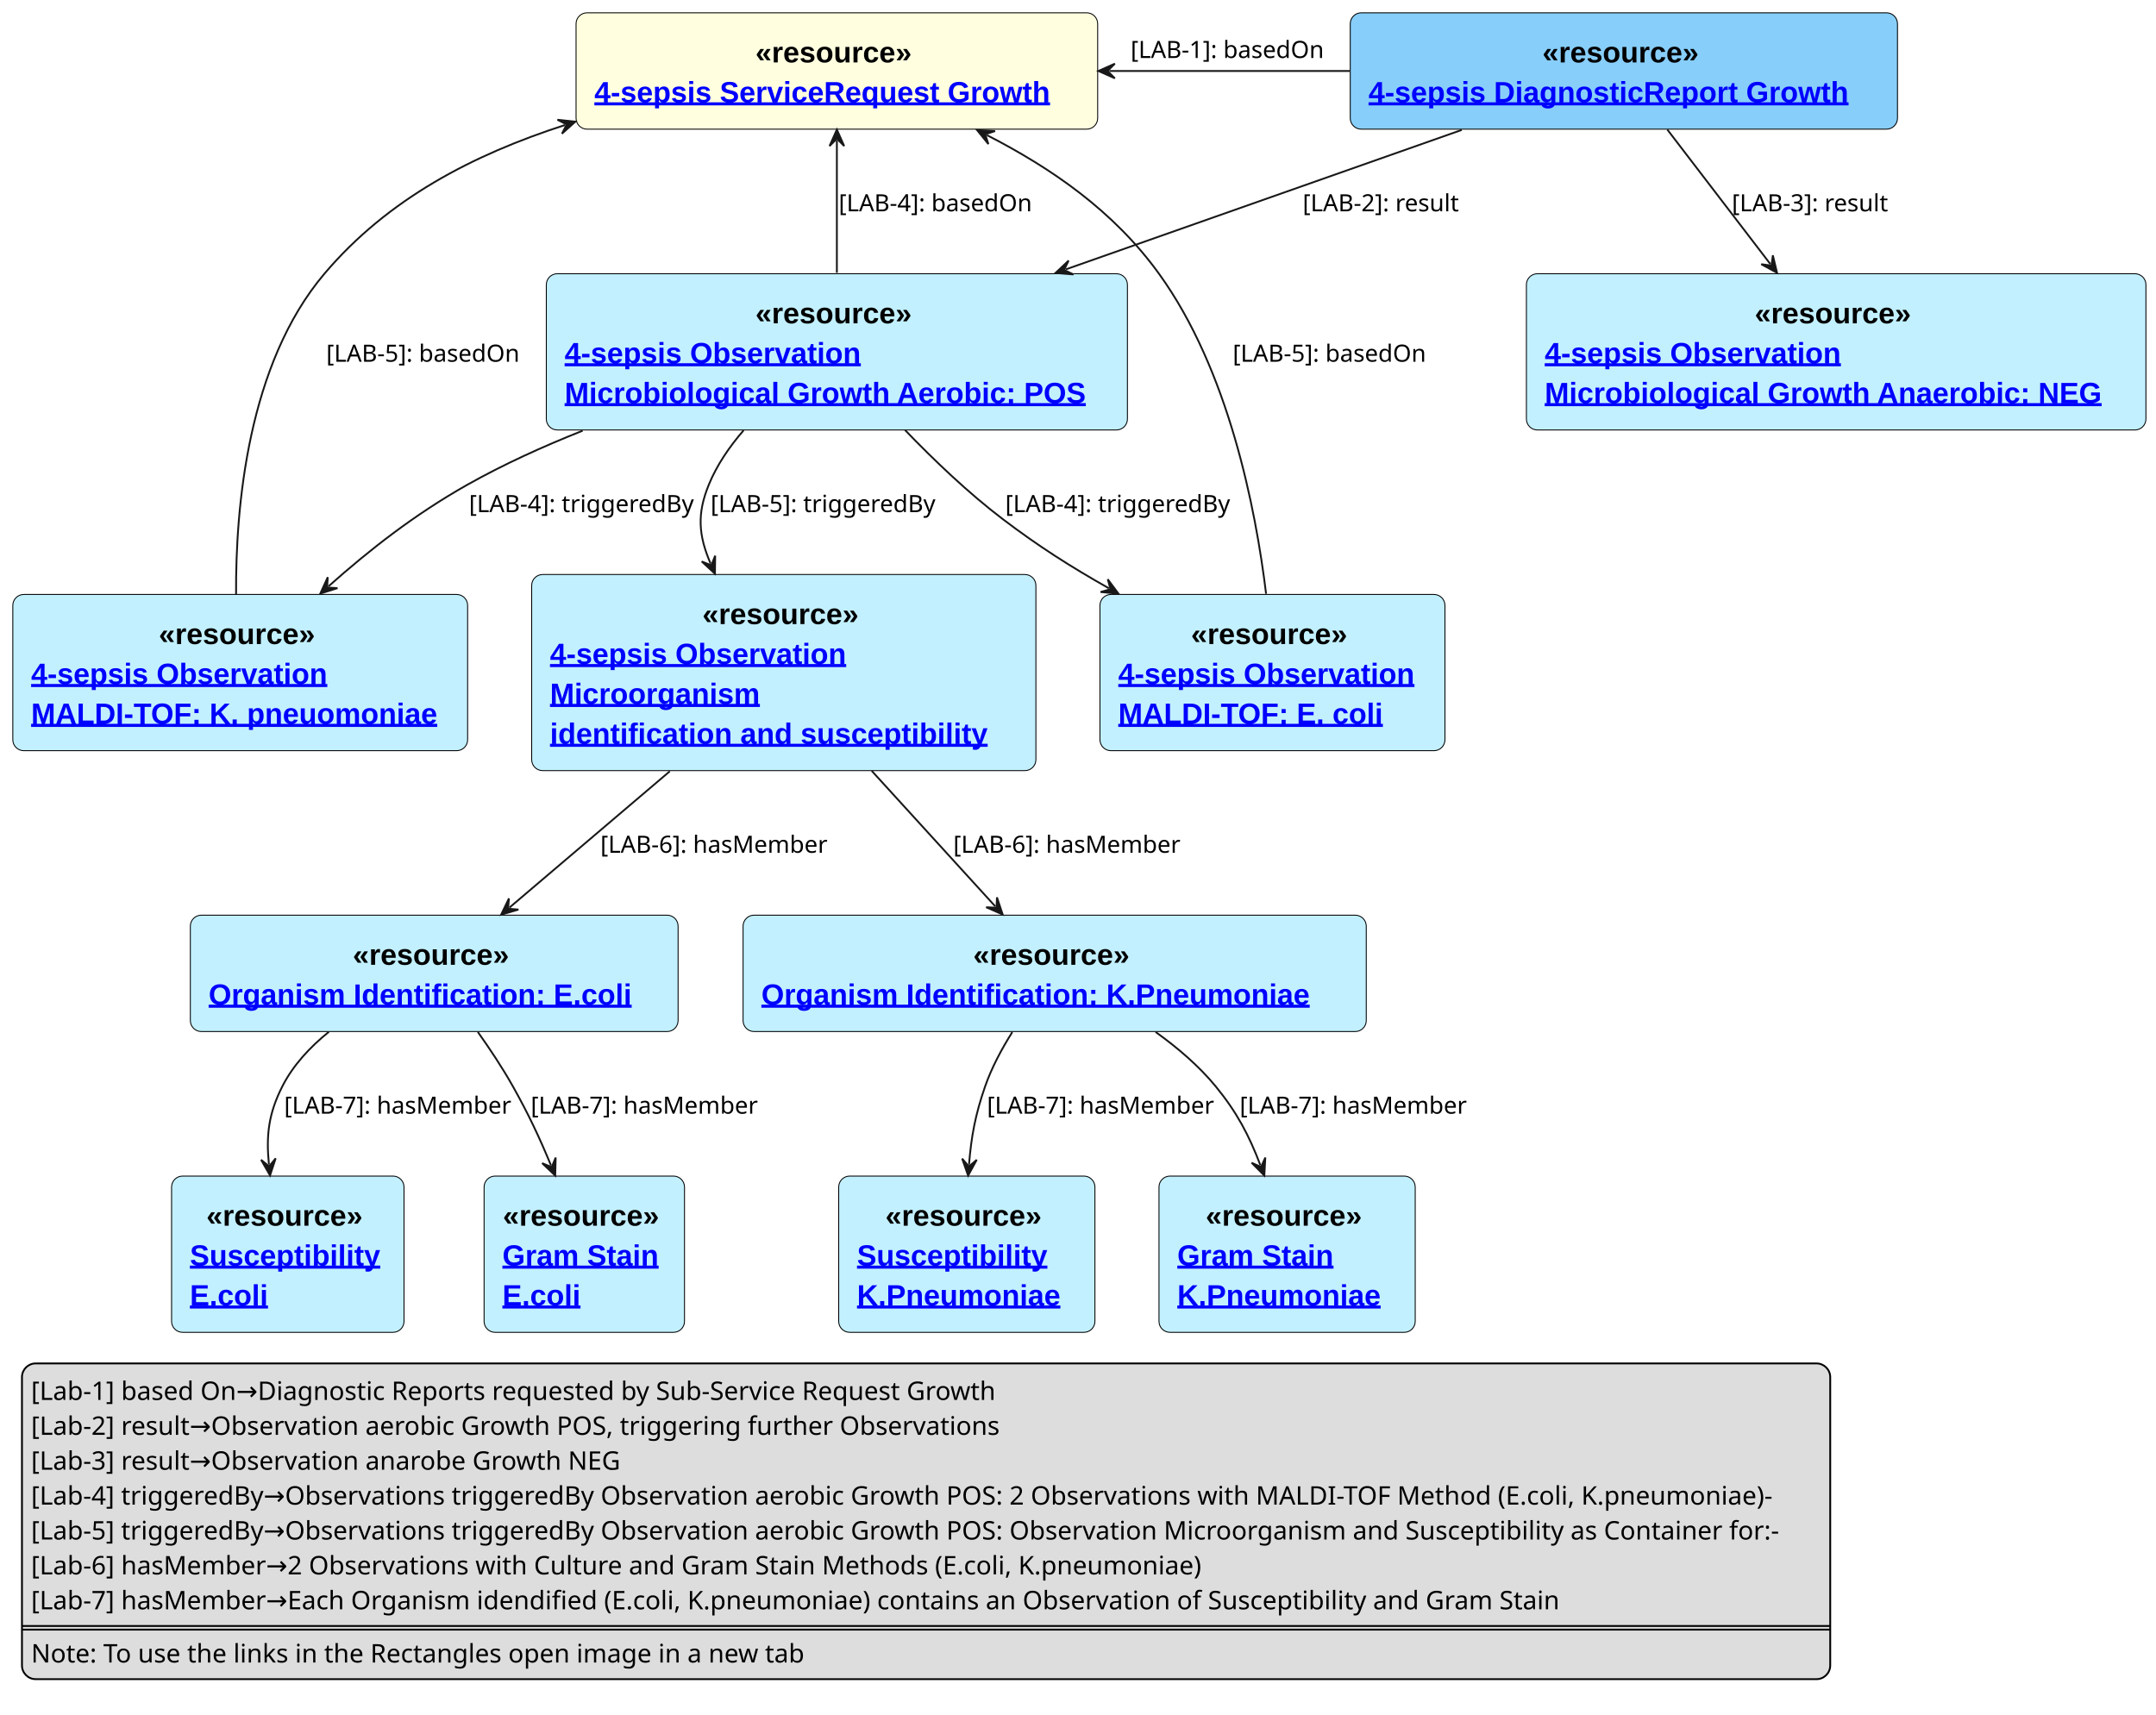
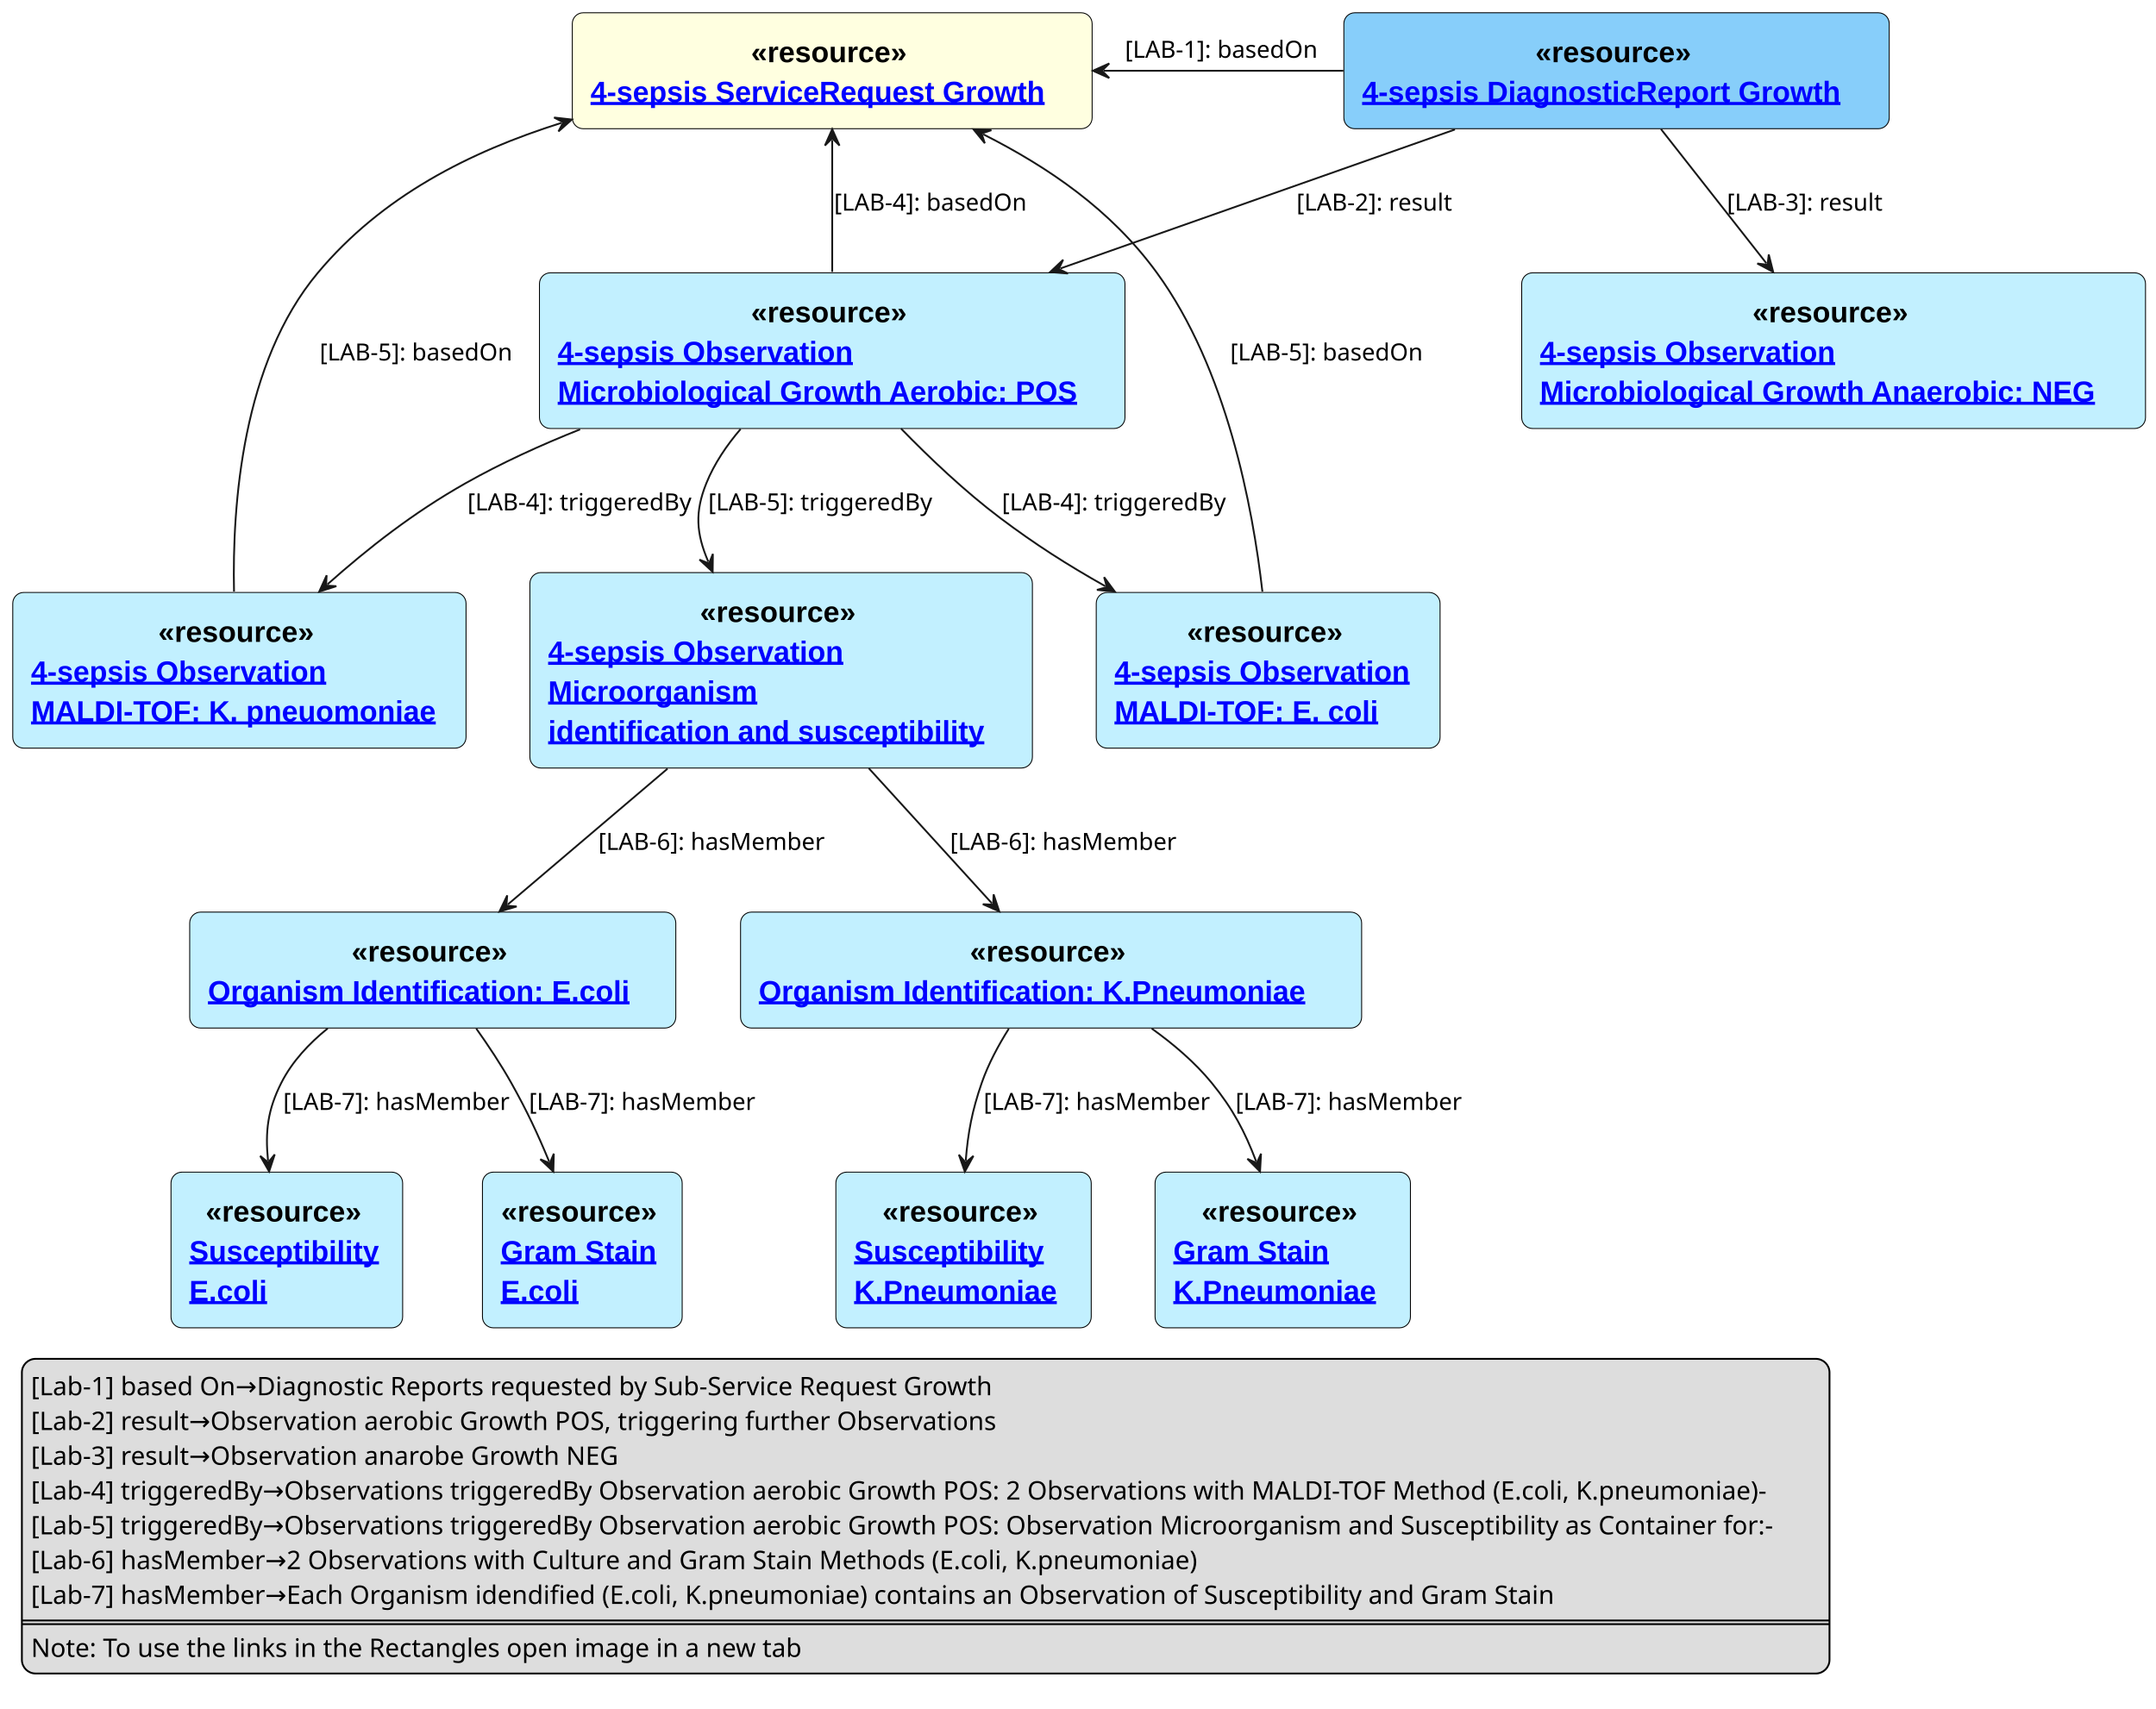
- <svg xmlns="http://www.w3.org/2000/svg" xmlns:xlink="http://www.w3.org/1999/xlink" contentStyleType="text/css" height="937px" preserveAspectRatio="none" style="width:1178px;height:937px;background:#FFFFFF;" version="1.1" viewBox="0 0 1178 937" width="1178px" zoomAndPan="magnify">
+ <svg xmlns="http://www.w3.org/2000/svg" xmlns:xlink="http://www.w3.org/1999/xlink" contentStyleType="text/css" height="937px" preserveAspectRatio="none" style="width:1182px;height:937px;background:#FFFFFF;" version="1.1" viewBox="0 0 1182 937" width="1182px" zoomAndPan="magnify">
  <defs />
  <g>
    <g id="elem_SRG">
-       <rect fill="#FFFFE0" height="63.584" rx="6" ry="6" style="stroke:#000000;stroke-width:0.5;" width="285" x="314.75" y="7" />
-       <text fill="#000000" font-family="Arial" font-size="16" font-weight="bold" lengthAdjust="spacing" textLength="89" x="412.75" y="34.104">«resource»</text>
+       <rect fill="#FFFFE0" height="63.584" rx="6" ry="6" style="stroke:#000000;stroke-width:0.5;" width="285" x="313.75" y="7" />
+       <text fill="#000000" font-family="Arial" font-size="16" font-weight="bold" lengthAdjust="spacing" textLength="89" x="411.75" y="34.104">«resource»</text>
      <a href="ServiceRequest-4-sepsis-ServiceRequestGrowth.html" target="_top" title="ServiceRequest-4-sepsis-ServiceRequestGrowth.html" xlink:actuate="onRequest" xlink:href="ServiceRequest-4-sepsis-ServiceRequestGrowth.html" xlink:show="new" xlink:title="ServiceRequest-4-sepsis-ServiceRequestGrowth.html" xlink:type="simple">
-         <text fill="#0000FF" font-family="Arial" font-size="16" font-weight="bold" lengthAdjust="spacing" text-decoration="underline" textLength="257" x="324.75" y="55.896">4-sepsis ServiceRequest Growth</text>
-       </a>
-       <text fill="#000000" font-family="Arial" font-size="16" font-weight="bold" lengthAdjust="spacing" textLength="4" x="585.75" y="55.896"> </text>
+         <text fill="#0000FF" font-family="Arial" font-size="16" font-weight="bold" lengthAdjust="spacing" text-decoration="underline" textLength="257" x="323.75" y="55.896">4-sepsis ServiceRequest Growth</text>
+       </a>
+       <text fill="#000000" font-family="Arial" font-size="16" font-weight="bold" lengthAdjust="spacing" textLength="4" x="584.75" y="55.896"> </text>
    </g>
    <g id="elem_DRG">
-       <rect fill="#87CEFA" height="63.584" rx="6" ry="6" style="stroke:#000000;stroke-width:0.5;" width="299" x="737.75" y="7" />
-       <text fill="#000000" font-family="Arial" font-size="16" font-weight="bold" lengthAdjust="spacing" textLength="89" x="842.75" y="34.104">«resource»</text>
+       <rect fill="#87CEFA" height="63.584" rx="6" ry="6" style="stroke:#000000;stroke-width:0.5;" width="299" x="736.75" y="7" />
+       <text fill="#000000" font-family="Arial" font-size="16" font-weight="bold" lengthAdjust="spacing" textLength="89" x="841.75" y="34.104">«resource»</text>
      <a href="DiagnosticReport-4-sepsis-DiagnosticReport.html" target="_top" title="DiagnosticReport-4-sepsis-DiagnosticReport.html" xlink:actuate="onRequest" xlink:href="DiagnosticReport-4-sepsis-DiagnosticReport.html" xlink:show="new" xlink:title="DiagnosticReport-4-sepsis-DiagnosticReport.html" xlink:type="simple">
-         <text fill="#0000FF" font-family="Arial" font-size="16" font-weight="bold" lengthAdjust="spacing" text-decoration="underline" textLength="275" x="747.75" y="55.896">4-sepsis DiagnosticReport Growth</text>
+         <text fill="#0000FF" font-family="Arial" font-size="16" font-weight="bold" lengthAdjust="spacing" text-decoration="underline" textLength="275" x="746.75" y="55.896">4-sepsis DiagnosticReport Growth</text>
      </a>
    </g>
    <g id="elem_OMA">
-       <rect fill="#C2F0FF" height="85.376" rx="6" ry="6" style="stroke:#000000;stroke-width:0.5;" width="317.5" x="298.5" y="149.59" />
-       <text fill="#000000" font-family="Arial" font-size="16" font-weight="bold" lengthAdjust="spacing" textLength="89" x="412.75" y="176.694">«resource»</text>
-       <a href="Observation-observationMicrobiolGrowthAerobic.html" target="_top" title="Observation-observationMicrobiolGrowthAerobic.html" xlink:actuate="onRequest" xlink:href="Observation-observationMicrobiolGrowthAerobic.html" xlink:show="new" xlink:title="Observation-observationMicrobiolGrowthAerobic.html" xlink:type="simple">
-         <text fill="#0000FF" font-family="Arial" font-size="16" font-weight="bold" lengthAdjust="spacing" text-decoration="underline" textLength="168.5" x="308.5" y="198.486">4-sepsis Observation</text>
-       </a>
-       <a href="Observation-observationMicrobiolGrowthAerobic.html" target="_top" title="Observation-observationMicrobiolGrowthAerobic.html" xlink:actuate="onRequest" xlink:href="Observation-observationMicrobiolGrowthAerobic.html" xlink:show="new" xlink:title="Observation-observationMicrobiolGrowthAerobic.html" xlink:type="simple">
-         <text fill="#0000FF" font-family="Arial" font-size="16" font-weight="bold" lengthAdjust="spacing" text-decoration="underline" textLength="293.5" x="308.5" y="220.278">Microbiological Growth Aerobic: POS</text>
+       <rect fill="#C2F0FF" height="85.376" rx="6" ry="6" style="stroke:#000000;stroke-width:0.5;" width="321" x="295.75" y="149.59" />
+       <text fill="#000000" font-family="Arial" font-size="16" font-weight="bold" lengthAdjust="spacing" textLength="89" x="411.75" y="176.694">«resource»</text>
+       <a href="Observation-ObservationMicrobiolGrowthAerobic.html" target="_top" title="Observation-ObservationMicrobiolGrowthAerobic.html" xlink:actuate="onRequest" xlink:href="Observation-ObservationMicrobiolGrowthAerobic.html" xlink:show="new" xlink:title="Observation-ObservationMicrobiolGrowthAerobic.html" xlink:type="simple">
+         <text fill="#0000FF" font-family="Arial" font-size="16" font-weight="bold" lengthAdjust="spacing" text-decoration="underline" textLength="168.5" x="305.75" y="198.486">4-sepsis Observation</text>
+       </a>
+       <a href="Observation-ObservationMicrobiolGrowthAerobic.html" target="_top" title="Observation-ObservationMicrobiolGrowthAerobic.html" xlink:actuate="onRequest" xlink:href="Observation-ObservationMicrobiolGrowthAerobic.html" xlink:show="new" xlink:title="Observation-ObservationMicrobiolGrowthAerobic.html" xlink:type="simple">
+         <text fill="#0000FF" font-family="Arial" font-size="16" font-weight="bold" lengthAdjust="spacing" text-decoration="underline" textLength="297" x="305.75" y="220.278">Microbiological Growth Aerobic: POS</text>
      </a>
    </g>
    <g id="elem_OMANA">
-       <rect fill="#C2F0FF" height="85.376" rx="6" ry="6" style="stroke:#000000;stroke-width:0.5;" width="338.5" x="834" y="149.59" />
-       <text fill="#000000" font-family="Arial" font-size="16" font-weight="bold" lengthAdjust="spacing" textLength="89" x="958.75" y="176.694">«resource»</text>
-       <a href="Observation-observationMicrobiolGrowthAnaerobic.html" target="_top" title="Observation-observationMicrobiolGrowthAnaerobic.html" xlink:actuate="onRequest" xlink:href="Observation-observationMicrobiolGrowthAnaerobic.html" xlink:show="new" xlink:title="Observation-observationMicrobiolGrowthAnaerobic.html" xlink:type="simple">
-         <text fill="#0000FF" font-family="Arial" font-size="16" font-weight="bold" lengthAdjust="spacing" text-decoration="underline" textLength="168.5" x="844" y="198.486">4-sepsis Observation</text>
-       </a>
-       <a href="Observation-observationMicrobiolGrowthAnaerobic.html" target="_top" title="Observation-observationMicrobiolGrowthAnaerobic.html" xlink:actuate="onRequest" xlink:href="Observation-observationMicrobiolGrowthAnaerobic.html" xlink:show="new" xlink:title="Observation-observationMicrobiolGrowthAnaerobic.html" xlink:type="simple">
-         <text fill="#0000FF" font-family="Arial" font-size="16" font-weight="bold" lengthAdjust="spacing" text-decoration="underline" textLength="314.5" x="844" y="220.278">Microbiological Growth Anaerobic: NEG</text>
+       <rect fill="#C2F0FF" height="85.376" rx="6" ry="6" style="stroke:#000000;stroke-width:0.5;" width="342" x="834.25" y="149.59" />
+       <text fill="#000000" font-family="Arial" font-size="16" font-weight="bold" lengthAdjust="spacing" textLength="89" x="960.75" y="176.694">«resource»</text>
+       <a href="Observation-ObservationMicrobiolGrowthAnaerobic.html" target="_top" title="Observation-ObservationMicrobiolGrowthAnaerobic.html" xlink:actuate="onRequest" xlink:href="Observation-ObservationMicrobiolGrowthAnaerobic.html" xlink:show="new" xlink:title="Observation-ObservationMicrobiolGrowthAnaerobic.html" xlink:type="simple">
+         <text fill="#0000FF" font-family="Arial" font-size="16" font-weight="bold" lengthAdjust="spacing" text-decoration="underline" textLength="168.5" x="844.25" y="198.486">4-sepsis Observation</text>
+       </a>
+       <a href="Observation-ObservationMicrobiolGrowthAnaerobic.html" target="_top" title="Observation-ObservationMicrobiolGrowthAnaerobic.html" xlink:actuate="onRequest" xlink:href="Observation-ObservationMicrobiolGrowthAnaerobic.html" xlink:show="new" xlink:title="Observation-ObservationMicrobiolGrowthAnaerobic.html" xlink:type="simple">
+         <text fill="#0000FF" font-family="Arial" font-size="16" font-weight="bold" lengthAdjust="spacing" text-decoration="underline" textLength="318" x="844.25" y="220.278">Microbiological Growth Anaerobic: NEG</text>
      </a>
    </g>
    <g id="elem_OMTE">
      <rect fill="#C2F0FF" height="85.376" rx="6" ry="6" style="stroke:#000000;stroke-width:0.5;" width="188.5" x="601" y="324.86" />
      <text fill="#000000" font-family="Arial" font-size="16" font-weight="bold" lengthAdjust="spacing" textLength="89" x="650.75" y="351.964">«resource»</text>
      <a href="Observation-observationMALDI-TOF-Ecoli.html" target="_top" title="Observation-observationMALDI-TOF-Ecoli.html" xlink:actuate="onRequest" xlink:href="Observation-observationMALDI-TOF-Ecoli.html" xlink:show="new" xlink:title="Observation-observationMALDI-TOF-Ecoli.html" xlink:type="simple">
        <text fill="#0000FF" font-family="Arial" font-size="16" font-weight="bold" lengthAdjust="spacing" text-decoration="underline" textLength="168.5" x="611" y="373.756">4-sepsis Observation</text>
      </a>
      <a href="Observation-observationMALDI-TOF-Ecoli.html" target="_top" title="Observation-observationMALDI-TOF-Ecoli.html" xlink:actuate="onRequest" xlink:href="Observation-observationMALDI-TOF-Ecoli.html" xlink:show="new" xlink:title="Observation-observationMALDI-TOF-Ecoli.html" xlink:type="simple">
        <text fill="#0000FF" font-family="Arial" font-size="16" font-weight="bold" lengthAdjust="spacing" text-decoration="underline" textLength="144" x="611" y="395.548">MALDI-TOF: E. coli</text>
      </a>
    </g>
    <g id="elem_OMTK">
      <rect fill="#C2F0FF" height="85.376" rx="6" ry="6" style="stroke:#000000;stroke-width:0.5;" width="248.5" x="7" y="324.86" />
      <text fill="#000000" font-family="Arial" font-size="16" font-weight="bold" lengthAdjust="spacing" textLength="89" x="86.75" y="351.964">«resource»</text>
      <a href="Observation-observationMALDI-TOF-Kpneu.html" target="_top" title="Observation-observationMALDI-TOF-Kpneu.html" xlink:actuate="onRequest" xlink:href="Observation-observationMALDI-TOF-Kpneu.html" xlink:show="new" xlink:title="Observation-observationMALDI-TOF-Kpneu.html" xlink:type="simple">
        <text fill="#0000FF" font-family="Arial" font-size="16" font-weight="bold" lengthAdjust="spacing" text-decoration="underline" textLength="168.5" x="17" y="373.756">4-sepsis Observation</text>
      </a>
      <a href="Observation-observationMALDI-TOF-Kpneu.html" target="_top" title="Observation-observationMALDI-TOF-Kpneu.html" xlink:actuate="onRequest" xlink:href="Observation-observationMALDI-TOF-Kpneu.html" xlink:show="new" xlink:title="Observation-observationMALDI-TOF-Kpneu.html" xlink:type="simple">
        <text fill="#0000FF" font-family="Arial" font-size="16" font-weight="bold" lengthAdjust="spacing" text-decoration="underline" textLength="228.5" x="17" y="395.548">MALDI-TOF: K. pneuomoniae</text>
      </a>
    </g>
    <g id="elem_OMIS">
      <rect fill="#C2F0FF" height="107.168" rx="6" ry="6" style="stroke:#000000;stroke-width:0.5;" width="275.5" x="290.5" y="313.96" />
      <text fill="#000000" font-family="Arial" font-size="16" font-weight="bold" lengthAdjust="spacing" textLength="89" x="383.75" y="341.064">«resource»</text>
      <a href="Observation-observationMicroorgIdentAndSuscept.html" target="_top" title="Observation-observationMicroorgIdentAndSuscept.html" xlink:actuate="onRequest" xlink:href="Observation-observationMicroorgIdentAndSuscept.html" xlink:show="new" xlink:title="Observation-observationMicroorgIdentAndSuscept.html" xlink:type="simple">
        <text fill="#0000FF" font-family="Arial" font-size="16" font-weight="bold" lengthAdjust="spacing" text-decoration="underline" textLength="168.5" x="300.5" y="362.856">4-sepsis Observation</text>
      </a>
      <a href="Observation-observationMicroorgIdentAndSuscept.html" target="_top" title="Observation-observationMicroorgIdentAndSuscept.html" xlink:actuate="onRequest" xlink:href="Observation-observationMicroorgIdentAndSuscept.html" xlink:show="new" xlink:title="Observation-observationMicroorgIdentAndSuscept.html" xlink:type="simple">
        <text fill="#0000FF" font-family="Arial" font-size="16" font-weight="bold" lengthAdjust="spacing" text-decoration="underline" textLength="123.5" x="300.5" y="384.648">Microorganism</text>
      </a>
      <a href="Observation-observationMicroorgIdentAndSuscept.html" target="_top" title="Observation-observationMicroorgIdentAndSuscept.html" xlink:actuate="onRequest" xlink:href="Observation-observationMicroorgIdentAndSuscept.html" xlink:show="new" xlink:title="Observation-observationMicroorgIdentAndSuscept.html" xlink:type="simple">
        <text fill="#0000FF" font-family="Arial" font-size="16" font-weight="bold" lengthAdjust="spacing" text-decoration="underline" textLength="251.5" x="300.5" y="406.44">identification and susceptibility</text>
      </a>
    </g>
    <g id="elem_OIE">
      <rect fill="#C2F0FF" height="63.584" rx="6" ry="6" style="stroke:#000000;stroke-width:0.5;" width="266.5" x="104" y="500.13" />
      <text fill="#000000" font-family="Arial" font-size="16" font-weight="bold" lengthAdjust="spacing" textLength="89" x="192.75" y="527.234">«resource»</text>
      <a href="Observation-ObservationEcoli.html" target="_top" title="Observation-ObservationEcoli.html" xlink:actuate="onRequest" xlink:href="Observation-ObservationEcoli.html" xlink:show="new" xlink:title="Observation-ObservationEcoli.html" xlink:type="simple">
        <text fill="#0000FF" font-family="Arial" font-size="16" font-weight="bold" lengthAdjust="spacing" text-decoration="underline" textLength="242.5" x="114" y="549.026">Organism Identification: E.coli</text>
      </a>
    </g>
    <g id="elem_STE">
      <rect fill="#C2F0FF" height="85.376" rx="6" ry="6" style="stroke:#000000;stroke-width:0.5;" width="127" x="93.75" y="642.71" />
      <text fill="#000000" font-family="Arial" font-size="16" font-weight="bold" lengthAdjust="spacing" textLength="89" x="112.75" y="669.814">«resource»</text>
      <a href="Observation-ObservationSusceptibilityEcoli.html" target="_top" title="Observation-ObservationSusceptibilityEcoli.html" xlink:actuate="onRequest" xlink:href="Observation-ObservationSusceptibilityEcoli.html" xlink:show="new" xlink:title="Observation-ObservationSusceptibilityEcoli.html" xlink:type="simple">
        <text fill="#0000FF" font-family="Arial" font-size="16" font-weight="bold" lengthAdjust="spacing" text-decoration="underline" textLength="107" x="103.75" y="691.606">Susceptibility</text>
      </a>
      <a href="Observation-ObservationSusceptibilityEcoli.html" target="_top" title="Observation-ObservationSusceptibilityEcoli.html" xlink:actuate="onRequest" xlink:href="Observation-ObservationSusceptibilityEcoli.html" xlink:show="new" xlink:title="Observation-ObservationSusceptibilityEcoli.html" xlink:type="simple">
        <text fill="#0000FF" font-family="Arial" font-size="16" font-weight="bold" lengthAdjust="spacing" text-decoration="underline" textLength="42" x="103.75" y="713.398">E.coli</text>
      </a>
    </g>
    <g id="elem_GSE">
      <rect fill="#C2F0FF" height="85.376" rx="6" ry="6" style="stroke:#000000;stroke-width:0.5;" width="109.5" x="264.5" y="642.71" />
      <text fill="#000000" font-family="Arial" font-size="16" font-weight="bold" lengthAdjust="spacing" textLength="89" x="274.75" y="669.814">«resource»</text>
      <a href="Observation-ObservationGramStainResultEcoli.html" target="_top" title="Observation-ObservationGramStainResultEcoli.html" xlink:actuate="onRequest" xlink:href="Observation-ObservationGramStainResultEcoli.html" xlink:show="new" xlink:title="Observation-ObservationGramStainResultEcoli.html" xlink:type="simple">
        <text fill="#0000FF" font-family="Arial" font-size="16" font-weight="bold" lengthAdjust="spacing" text-decoration="underline" textLength="89.5" x="274.5" y="691.606">Gram Stain</text>
      </a>
      <a href="Observation-ObservationGramStainResultEcoli.html" target="_top" title="Observation-ObservationGramStainResultEcoli.html" xlink:actuate="onRequest" xlink:href="Observation-ObservationGramStainResultEcoli.html" xlink:show="new" xlink:title="Observation-ObservationGramStainResultEcoli.html" xlink:type="simple">
        <text fill="#0000FF" font-family="Arial" font-size="16" font-weight="bold" lengthAdjust="spacing" text-decoration="underline" textLength="42" x="274.5" y="713.398">E.coli</text>
      </a>
    </g>
    <g id="elem_OIK">
      <rect fill="#C2F0FF" height="63.584" rx="6" ry="6" style="stroke:#000000;stroke-width:0.5;" width="340.5" x="406" y="500.13" />
      <text fill="#000000" font-family="Arial" font-size="16" font-weight="bold" lengthAdjust="spacing" textLength="89" x="531.75" y="527.234">«resource»</text>
      <a href="Observation-ObservationKpneumoniae.html" target="_top" title="Observation-ObservationKpneumoniae.html" xlink:actuate="onRequest" xlink:href="Observation-ObservationKpneumoniae.html" xlink:show="new" xlink:title="Observation-ObservationKpneumoniae.html" xlink:type="simple">
        <text fill="#0000FF" font-family="Arial" font-size="16" font-weight="bold" lengthAdjust="spacing" text-decoration="underline" textLength="316.5" x="416" y="549.026">Organism Identification: K.Pneumoniae</text>
      </a>
    </g>
    <g id="elem_STK">
      <rect fill="#C2F0FF" height="85.376" rx="6" ry="6" style="stroke:#000000;stroke-width:0.5;" width="140" x="458.25" y="642.71" />
      <text fill="#000000" font-family="Arial" font-size="16" font-weight="bold" lengthAdjust="spacing" textLength="89" x="483.75" y="669.814">«resource»</text>
      <a href="Observation-ObservationSusceptibilityKpneumoniae.html" target="_top" title="Observation-ObservationSusceptibilityKpneumoniae.html" xlink:actuate="onRequest" xlink:href="Observation-ObservationSusceptibilityKpneumoniae.html" xlink:show="new" xlink:title="Observation-ObservationSusceptibilityKpneumoniae.html" xlink:type="simple">
        <text fill="#0000FF" font-family="Arial" font-size="16" font-weight="bold" lengthAdjust="spacing" text-decoration="underline" textLength="107" x="468.25" y="691.606">Susceptibility</text>
      </a>
      <a href="Observation-ObservationSusceptibilityKpneumoniae.html" target="_top" title="Observation-ObservationSusceptibilityKpneumoniae.html" xlink:actuate="onRequest" xlink:href="Observation-ObservationSusceptibilityKpneumoniae.html" xlink:show="new" xlink:title="Observation-ObservationSusceptibilityKpneumoniae.html" xlink:type="simple">
        <text fill="#0000FF" font-family="Arial" font-size="16" font-weight="bold" lengthAdjust="spacing" text-decoration="underline" textLength="116" x="468.25" y="713.398">K.Pneumoniae</text>
      </a>
    </g>
    <g id="elem_GSK">
      <rect fill="#C2F0FF" height="85.376" rx="6" ry="6" style="stroke:#000000;stroke-width:0.5;" width="140" x="633.25" y="642.71" />
      <text fill="#000000" font-family="Arial" font-size="16" font-weight="bold" lengthAdjust="spacing" textLength="89" x="658.75" y="669.814">«resource»</text>
      <a href="Observation-ObservationGramStainResultKpneumoniae.html" target="_top" title="Observation-ObservationGramStainResultKpneumoniae.html" xlink:actuate="onRequest" xlink:href="Observation-ObservationGramStainResultKpneumoniae.html" xlink:show="new" xlink:title="Observation-ObservationGramStainResultKpneumoniae.html" xlink:type="simple">
        <text fill="#0000FF" font-family="Arial" font-size="16" font-weight="bold" lengthAdjust="spacing" text-decoration="underline" textLength="89.5" x="643.25" y="691.606">Gram Stain</text>
      </a>
      <a href="Observation-ObservationGramStainResultKpneumoniae.html" target="_top" title="Observation-ObservationGramStainResultKpneumoniae.html" xlink:actuate="onRequest" xlink:href="Observation-ObservationGramStainResultKpneumoniae.html" xlink:show="new" xlink:title="Observation-ObservationGramStainResultKpneumoniae.html" xlink:type="simple">
        <text fill="#0000FF" font-family="Arial" font-size="16" font-weight="bold" lengthAdjust="spacing" text-decoration="underline" textLength="116" x="643.25" y="713.398">K.Pneumoniae</text>
      </a>
    </g>
    <g id="link_SRG_DRG">
-       <path d="M606.14,38.79 C650.25,38.79 692.94,38.79 737.5,38.79 " fill="none" id="SRG-backto-DRG" style="stroke:#181818;stroke-width:1.0;" />
-       <polygon fill="#181818" points="600.14,38.79,609.14,42.79,605.14,38.79,609.14,34.79,600.14,38.79" style="stroke:#181818;stroke-width:1.0;" />
-       <text fill="#000000" font-family="sans-serif" font-size="13" lengthAdjust="spacing" textLength="102" x="617.75" y="31.687">[LAB-1]: basedOn</text>
+       <path d="M605.14,38.79 C649.25,38.79 691.94,38.79 736.5,38.79 " fill="none" id="SRG-backto-DRG" style="stroke:#181818;stroke-width:1.0;" />
+       <polygon fill="#181818" points="599.14,38.79,608.14,42.79,604.14,38.79,608.14,34.79,599.14,38.79" style="stroke:#181818;stroke-width:1.0;" />
+       <text fill="#000000" font-family="sans-serif" font-size="13" lengthAdjust="spacing" textLength="102" x="616.75" y="31.687">[LAB-1]: basedOn</text>
    </g>
    <g id="link_DRG_OMA">
-       <path d="M798.68,71 C734.51,93.6 652.699,122.427 582.359,147.197 " fill="none" id="DRG-to-OMA" style="stroke:#181818;stroke-width:1.0;" />
-       <polygon fill="#181818" points="576.7,149.19,586.518,149.974,581.416,147.529,583.86,142.428,576.7,149.19" style="stroke:#181818;stroke-width:1.0;" />
-       <text fill="#000000" font-family="sans-serif" font-size="13" lengthAdjust="spacing" textLength="82" x="711.76" y="115.487">[LAB-2]: result</text>
+       <path d="M797.68,71 C733.51,93.6 651.699,122.427 581.359,147.197 " fill="none" id="DRG-to-OMA" style="stroke:#181818;stroke-width:1.0;" />
+       <polygon fill="#181818" points="575.7,149.19,585.518,149.974,580.416,147.529,582.86,142.428,575.7,149.19" style="stroke:#181818;stroke-width:1.0;" />
+       <text fill="#000000" font-family="sans-serif" font-size="13" lengthAdjust="spacing" textLength="82" x="710.76" y="115.487">[LAB-2]: result</text>
    </g>
    <g id="link_DRG_OMANA">
-       <path d="M911,70.81 C928.3,93.4 948.293,119.506 967.303,144.336 " fill="none" id="DRG-to-OMANA" style="stroke:#181818;stroke-width:1.0;" />
-       <polygon fill="#181818" points="970.95,149.1,968.655,139.522,967.91,145.13,962.303,144.386,970.95,149.1" style="stroke:#181818;stroke-width:1.0;" />
-       <text fill="#000000" font-family="sans-serif" font-size="13" lengthAdjust="spacing" textLength="82" x="946.25" y="115.487">[LAB-3]: result</text>
+       <path d="M910.62,70.81 C928.37,93.4 948.903,119.552 968.413,144.382 " fill="none" id="DRG-to-OMANA" style="stroke:#181818;stroke-width:1.0;" />
+       <polygon fill="#181818" points="972.12,149.1,969.705,139.552,969.031,145.168,963.414,144.495,972.12,149.1" style="stroke:#181818;stroke-width:1.0;" />
+       <text fill="#000000" font-family="sans-serif" font-size="13" lengthAdjust="spacing" textLength="82" x="946.75" y="115.487">[LAB-3]: result</text>
    </g>
    <g id="link_SRG_OMA">
-       <path d="M457.25,76.81 C457.25,99.4 457.25,124.27 457.25,149.1 " fill="none" id="SRG-backto-OMA" style="stroke:#181818;stroke-width:1.0;" />
-       <polygon fill="#181818" points="457.25,70.81,453.25,79.81,457.25,75.81,461.25,79.81,457.25,70.81" style="stroke:#181818;stroke-width:1.0;" />
-       <text fill="#000000" font-family="sans-serif" font-size="13" lengthAdjust="spacing" textLength="102" x="458.25" y="115.487">[LAB-4]: basedOn</text>
+       <path d="M456.25,76.81 C456.25,99.4 456.25,124.27 456.25,149.1 " fill="none" id="SRG-backto-OMA" style="stroke:#181818;stroke-width:1.0;" />
+       <polygon fill="#181818" points="456.25,70.81,452.25,79.81,456.25,75.81,460.25,79.81,456.25,70.81" style="stroke:#181818;stroke-width:1.0;" />
+       <text fill="#000000" font-family="sans-serif" font-size="13" lengthAdjust="spacing" textLength="102" x="457.25" y="115.487">[LAB-4]: basedOn</text>
    </g>
    <g id="link_OMA_OMTE">
-       <path d="M494.51,235.04 C510.2,251.36 529.22,269.56 548.25,283.96 C567.62,298.62 584.666,309.509 605.906,321.509 " fill="none" id="OMA-to-OMTE" style="stroke:#181818;stroke-width:1.0;" />
-       <polygon fill="#181818" points="611.13,324.46,605.262,316.55,606.777,322,601.327,323.516,611.13,324.46" style="stroke:#181818;stroke-width:1.0;" />
+       <path d="M493.98,235.01 C509.86,251.32 529.07,269.53 548.25,283.96 C567.66,298.57 584.716,309.44 605.966,321.44 " fill="none" id="OMA-to-OMTE" style="stroke:#181818;stroke-width:1.0;" />
+       <polygon fill="#181818" points="611.19,324.39,605.32,316.481,606.836,321.931,601.386,323.447,611.19,324.39" style="stroke:#181818;stroke-width:1.0;" />
      <text fill="#000000" font-family="sans-serif" font-size="13" lengthAdjust="spacing" textLength="119" x="549.25" y="279.857">[LAB-4]: triggeredBy</text>
    </g>
    <g id="link_SRG_OMTE">
-       <path d="M539.189,73.818 C574.369,91.858 608.37,115.14 633.25,149.59 C671.33,202.3 686.09,277.88 691.77,324.5 " fill="none" id="SRG-backto-OMTE" style="stroke:#181818;stroke-width:1.0;" />
-       <polygon fill="#181818" points="533.85,71.08,540.033,78.746,538.299,73.362,543.684,71.627,533.85,71.08" style="stroke:#181818;stroke-width:1.0;" />
-       <text fill="#000000" font-family="sans-serif" font-size="13" lengthAdjust="spacing" textLength="102" x="673.54" y="197.667">[LAB-5]: basedOn</text>
+       <path d="M539.034,73.619 C574.604,91.619 609.04,114.94 634.25,149.59 C672.47,202.1 686.77,277.74 692.1,324.43 " fill="none" id="SRG-backto-OMTE" style="stroke:#181818;stroke-width:1.0;" />
+       <polygon fill="#181818" points="533.68,70.91,539.904,78.543,538.141,73.168,543.516,71.405,533.68,70.91" style="stroke:#181818;stroke-width:1.0;" />
+       <text fill="#000000" font-family="sans-serif" font-size="13" lengthAdjust="spacing" textLength="102" x="674.42" y="197.667">[LAB-5]: basedOn</text>
    </g>
    <g id="link_OMA_OMTK">
-       <path d="M318.34,235.38 C296.66,243.98 274.94,253.85 255.25,264.96 C226.41,281.24 202.076,300.346 179.486,320.406 " fill="none" id="OMA-to-OMTK" style="stroke:#181818;stroke-width:1.0;" />
-       <polygon fill="#181818" points="175,324.39,184.386,321.405,178.739,321.07,179.074,315.423,175,324.39" style="stroke:#181818;stroke-width:1.0;" />
+       <path d="M318.03,235.44 C296.46,244.03 274.84,253.89 255.25,264.96 C226.42,281.26 202.086,300.366 179.496,320.426 " fill="none" id="OMA-to-OMTK" style="stroke:#181818;stroke-width:1.0;" />
+       <polygon fill="#181818" points="175.01,324.41,184.396,321.425,178.749,321.09,179.084,315.443,175.01,324.41" style="stroke:#181818;stroke-width:1.0;" />
      <text fill="#000000" font-family="sans-serif" font-size="13" lengthAdjust="spacing" textLength="119" x="256.25" y="279.857">[LAB-4]: triggeredBy</text>
    </g>
    <g id="link_SRG_OMTK">
-       <path d="M308.671,68.326 C258.681,84.486 212.11,108.46 177.25,149.59 C135.43,198.93 128.69,276.95 128.99,324.75 " fill="none" id="SRG-backto-OMTK" style="stroke:#181818;stroke-width:1.0;" />
-       <polygon fill="#181818" points="314.38,66.48,304.586,65.442,309.622,68.018,307.047,73.054,314.38,66.48" style="stroke:#181818;stroke-width:1.0;" />
-       <text fill="#000000" font-family="sans-serif" font-size="13" lengthAdjust="spacing" textLength="102" x="178.25" y="197.667">[LAB-5]: basedOn</text>
+       <path d="M307.829,67.349 C257.009,83.419 209.43,107.61 174.25,149.59 C132.93,198.88 127.27,276.55 128.3,324.36 " fill="none" id="SRG-backto-OMTK" style="stroke:#181818;stroke-width:1.0;" />
+       <polygon fill="#181818" points="313.55,65.54,303.763,64.44,308.783,67.047,306.175,72.067,313.55,65.54" style="stroke:#181818;stroke-width:1.0;" />
+       <text fill="#000000" font-family="sans-serif" font-size="13" lengthAdjust="spacing" textLength="102" x="175.25" y="197.667">[LAB-5]: basedOn</text>
    </g>
    <g id="link_OMA_OMIS">
-       <path d="M406.31,235.15 C398.54,244.11 391.65,254.17 387.25,264.96 C380.83,280.73 381.543,292.367 388.263,308.017 " fill="none" id="OMA-to-OMIS" style="stroke:#181818;stroke-width:1.0;" />
-       <polygon fill="#181818" points="390.63,313.53,390.755,303.682,388.657,308.936,383.404,306.838,390.63,313.53" style="stroke:#181818;stroke-width:1.0;" />
+       <path d="M406.03,235.25 C398.36,244.2 391.58,254.23 387.25,264.96 C380.89,280.75 381.613,292.397 388.333,308.047 " fill="none" id="OMA-to-OMIS" style="stroke:#181818;stroke-width:1.0;" />
+       <polygon fill="#181818" points="390.7,313.56,390.825,303.712,388.727,308.966,383.474,306.868,390.7,313.56" style="stroke:#181818;stroke-width:1.0;" />
      <text fill="#000000" font-family="sans-serif" font-size="13" lengthAdjust="spacing" textLength="119" x="388.25" y="279.857">[LAB-5]: triggeredBy</text>
    </g>
    <g id="link_OMIS_OIE">
      <path d="M365.97,421.49 C335.49,447.4 304.421,473.813 278.381,495.954 " fill="none" id="OMIS-to-OIE" style="stroke:#181818;stroke-width:1.0;" />
      <polygon fill="#181818" points="273.81,499.84,283.258,497.058,277.619,496.601,278.076,490.963,273.81,499.84" style="stroke:#181818;stroke-width:1.0;" />
      <text fill="#000000" font-family="sans-serif" font-size="13" lengthAdjust="spacing" textLength="120" x="328.02" y="466.027">[LAB-6]: hasMember</text>
    </g>
    <g id="link_OIE_GSE">
      <path d="M261.09,563.97 C267.71,573.27 274.62,583.68 280.25,593.71 C288.88,609.11 294.583,621.257 301.063,636.897 " fill="none" id="OIE-to-GSE" style="stroke:#181818;stroke-width:1.0;" />
      <polygon fill="#181818" points="303.36,642.44,303.611,632.594,301.446,637.821,296.22,635.657,303.36,642.44" style="stroke:#181818;stroke-width:1.0;" />
      <text fill="#000000" font-family="sans-serif" font-size="13" lengthAdjust="spacing" textLength="120" x="289.99" y="608.607">[LAB-7]: hasMember</text>
    </g>
    <g id="link_OIE_STE">
      <path d="M179.69,563.88 C169.43,572.14 160.15,582.08 154.25,593.71 C146.77,608.47 145.329,620.4 146.939,636.4 " fill="none" id="OIE-to-STE" style="stroke:#181818;stroke-width:1.0;" />
      <polygon fill="#181818" points="147.54,642.37,150.619,633.015,147.039,637.395,142.659,633.816,147.54,642.37" style="stroke:#181818;stroke-width:1.0;" />
      <text fill="#000000" font-family="sans-serif" font-size="13" lengthAdjust="spacing" textLength="120" x="155.25" y="608.607">[LAB-7]: hasMember</text>
    </g>
    <g id="link_OMIS_OIK">
      <path d="M476.3,421.26 C499.93,447.19 523.568,473.126 543.798,495.316 " fill="none" id="OMIS-to-OIK" style="stroke:#181818;stroke-width:1.0;" />
      <polygon fill="#181818" points="547.84,499.75,544.732,490.404,544.471,496.055,538.821,495.794,547.84,499.75" style="stroke:#181818;stroke-width:1.0;" />
      <text fill="#000000" font-family="sans-serif" font-size="13" lengthAdjust="spacing" textLength="120" x="520.86" y="466.027">[LAB-6]: hasMember</text>
    </g>
    <g id="link_OIK_GSK">
      <path d="M631.41,563.97 C643.32,572.49 655.07,582.51 664.25,593.71 C675.87,607.9 682.46,620.461 688.67,636.811 " fill="none" id="OIK-to-GSK" style="stroke:#181818;stroke-width:1.0;" />
      <polygon fill="#181818" points="690.8,642.42,691.344,632.586,689.025,637.746,683.865,635.427,690.8,642.42" style="stroke:#181818;stroke-width:1.0;" />
      <text fill="#000000" font-family="sans-serif" font-size="13" lengthAdjust="spacing" textLength="120" x="677.34" y="608.607">[LAB-7]: hasMember</text>
    </g>
    <g id="link_OIK_STK">
      <path d="M553.08,564.05 C547.33,573.19 541.8,583.48 538.25,593.71 C532.9,609.13 530.716,620.84 529.446,636.48 " fill="none" id="OIK-to-STK" style="stroke:#181818;stroke-width:1.0;" />
      <polygon fill="#181818" points="528.96,642.46,533.675,633.813,529.365,637.476,525.702,633.166,528.96,642.46" style="stroke:#181818;stroke-width:1.0;" />
      <text fill="#000000" font-family="sans-serif" font-size="13" lengthAdjust="spacing" textLength="120" x="539.25" y="608.607">[LAB-7]: hasMember</text>
    </g>
-     <rect fill="#DDDDDD" height="172.543" id="_legend" rx="7.5" ry="7.5" style="stroke:#000000;stroke-width:1.0;" width="988" x="12" y="745.086" />
+     <rect fill="#DDDDDD" height="172.543" id="_legend" rx="7.5" ry="7.5" style="stroke:#000000;stroke-width:1.0;" width="991" x="12" y="745.086" />
    <text fill="#000000" font-family="sans-serif" font-size="14" lengthAdjust="spacing" textLength="543" x="17" y="765.052">[Lab-1] based On→Diagnostic Reports requested by Sub-Service Request Growth</text>
-     <text fill="#000000" font-family="sans-serif" font-size="14" lengthAdjust="spacing" textLength="541" x="17" y="784.12">[Lab-2] result→Observation aerobic Growth POS, triggering further Observations</text>
+     <text fill="#000000" font-family="sans-serif" font-size="14" lengthAdjust="spacing" textLength="544" x="17" y="784.12">[Lab-2] result→Observation aerobic Growth POS, triggering further Observations</text>
    <text fill="#000000" font-family="sans-serif" font-size="14" lengthAdjust="spacing" textLength="330" x="17" y="803.188">[Lab-3] result→Observation anarobe Growth NEG</text>
-     <text fill="#000000" font-family="sans-serif" font-size="14" lengthAdjust="spacing" textLength="972" x="17" y="822.256">[Lab-4] triggeredBy→Observations triggeredBy Observation aerobic Growth POS: 2 Observations with MALDI-TOF Method (E.coli, K.pneumoniae)-</text>
-     <text fill="#000000" font-family="sans-serif" font-size="14" lengthAdjust="spacing" textLength="978" x="17" y="841.324">[Lab-5] triggeredBy→Observations triggeredBy Observation aerobic Growth POS: Observation Microorganism and Susceptibility as Container for:-</text>
+     <text fill="#000000" font-family="sans-serif" font-size="14" lengthAdjust="spacing" textLength="975" x="17" y="822.256">[Lab-4] triggeredBy→Observations triggeredBy Observation aerobic Growth POS: 2 Observations with MALDI-TOF Method (E.coli, K.pneumoniae)-</text>
+     <text fill="#000000" font-family="sans-serif" font-size="14" lengthAdjust="spacing" textLength="981" x="17" y="841.324">[Lab-5] triggeredBy→Observations triggeredBy Observation aerobic Growth POS: Observation Microorganism and Susceptibility as Container for:-</text>
    <text fill="#000000" font-family="sans-serif" font-size="14" lengthAdjust="spacing" textLength="657" x="17" y="860.392">[Lab-6] hasMember→2 Observations with Culture and Gram Stain Methods (E.coli, K.pneumoniae)</text>
    <text fill="#000000" font-family="sans-serif" font-size="14" lengthAdjust="spacing" textLength="861" x="17" y="879.46">[Lab-7] hasMember→Each Organism idendified (E.coli, K.pneumoniae) contains an Observation of Susceptibility and Gram Stain</text>
-     <line style="stroke:#000000;stroke-width:1.0;" x1="12" x2="1000" y1="888.562" y2="888.562" />
-     <line style="stroke:#000000;stroke-width:1.0;" x1="12" x2="1000" y1="890.562" y2="890.562" />
+     <line style="stroke:#000000;stroke-width:1.0;" x1="12" x2="1003" y1="888.562" y2="888.562" />
+     <line style="stroke:#000000;stroke-width:1.0;" x1="12" x2="1003" y1="890.562" y2="890.562" />
    <text fill="#000000" font-family="sans-serif" font-size="14" lengthAdjust="spacing" textLength="437" x="17" y="908.528">Note: To use the links in the Rectangles open image in a new tab</text>
  </g>
</svg>
